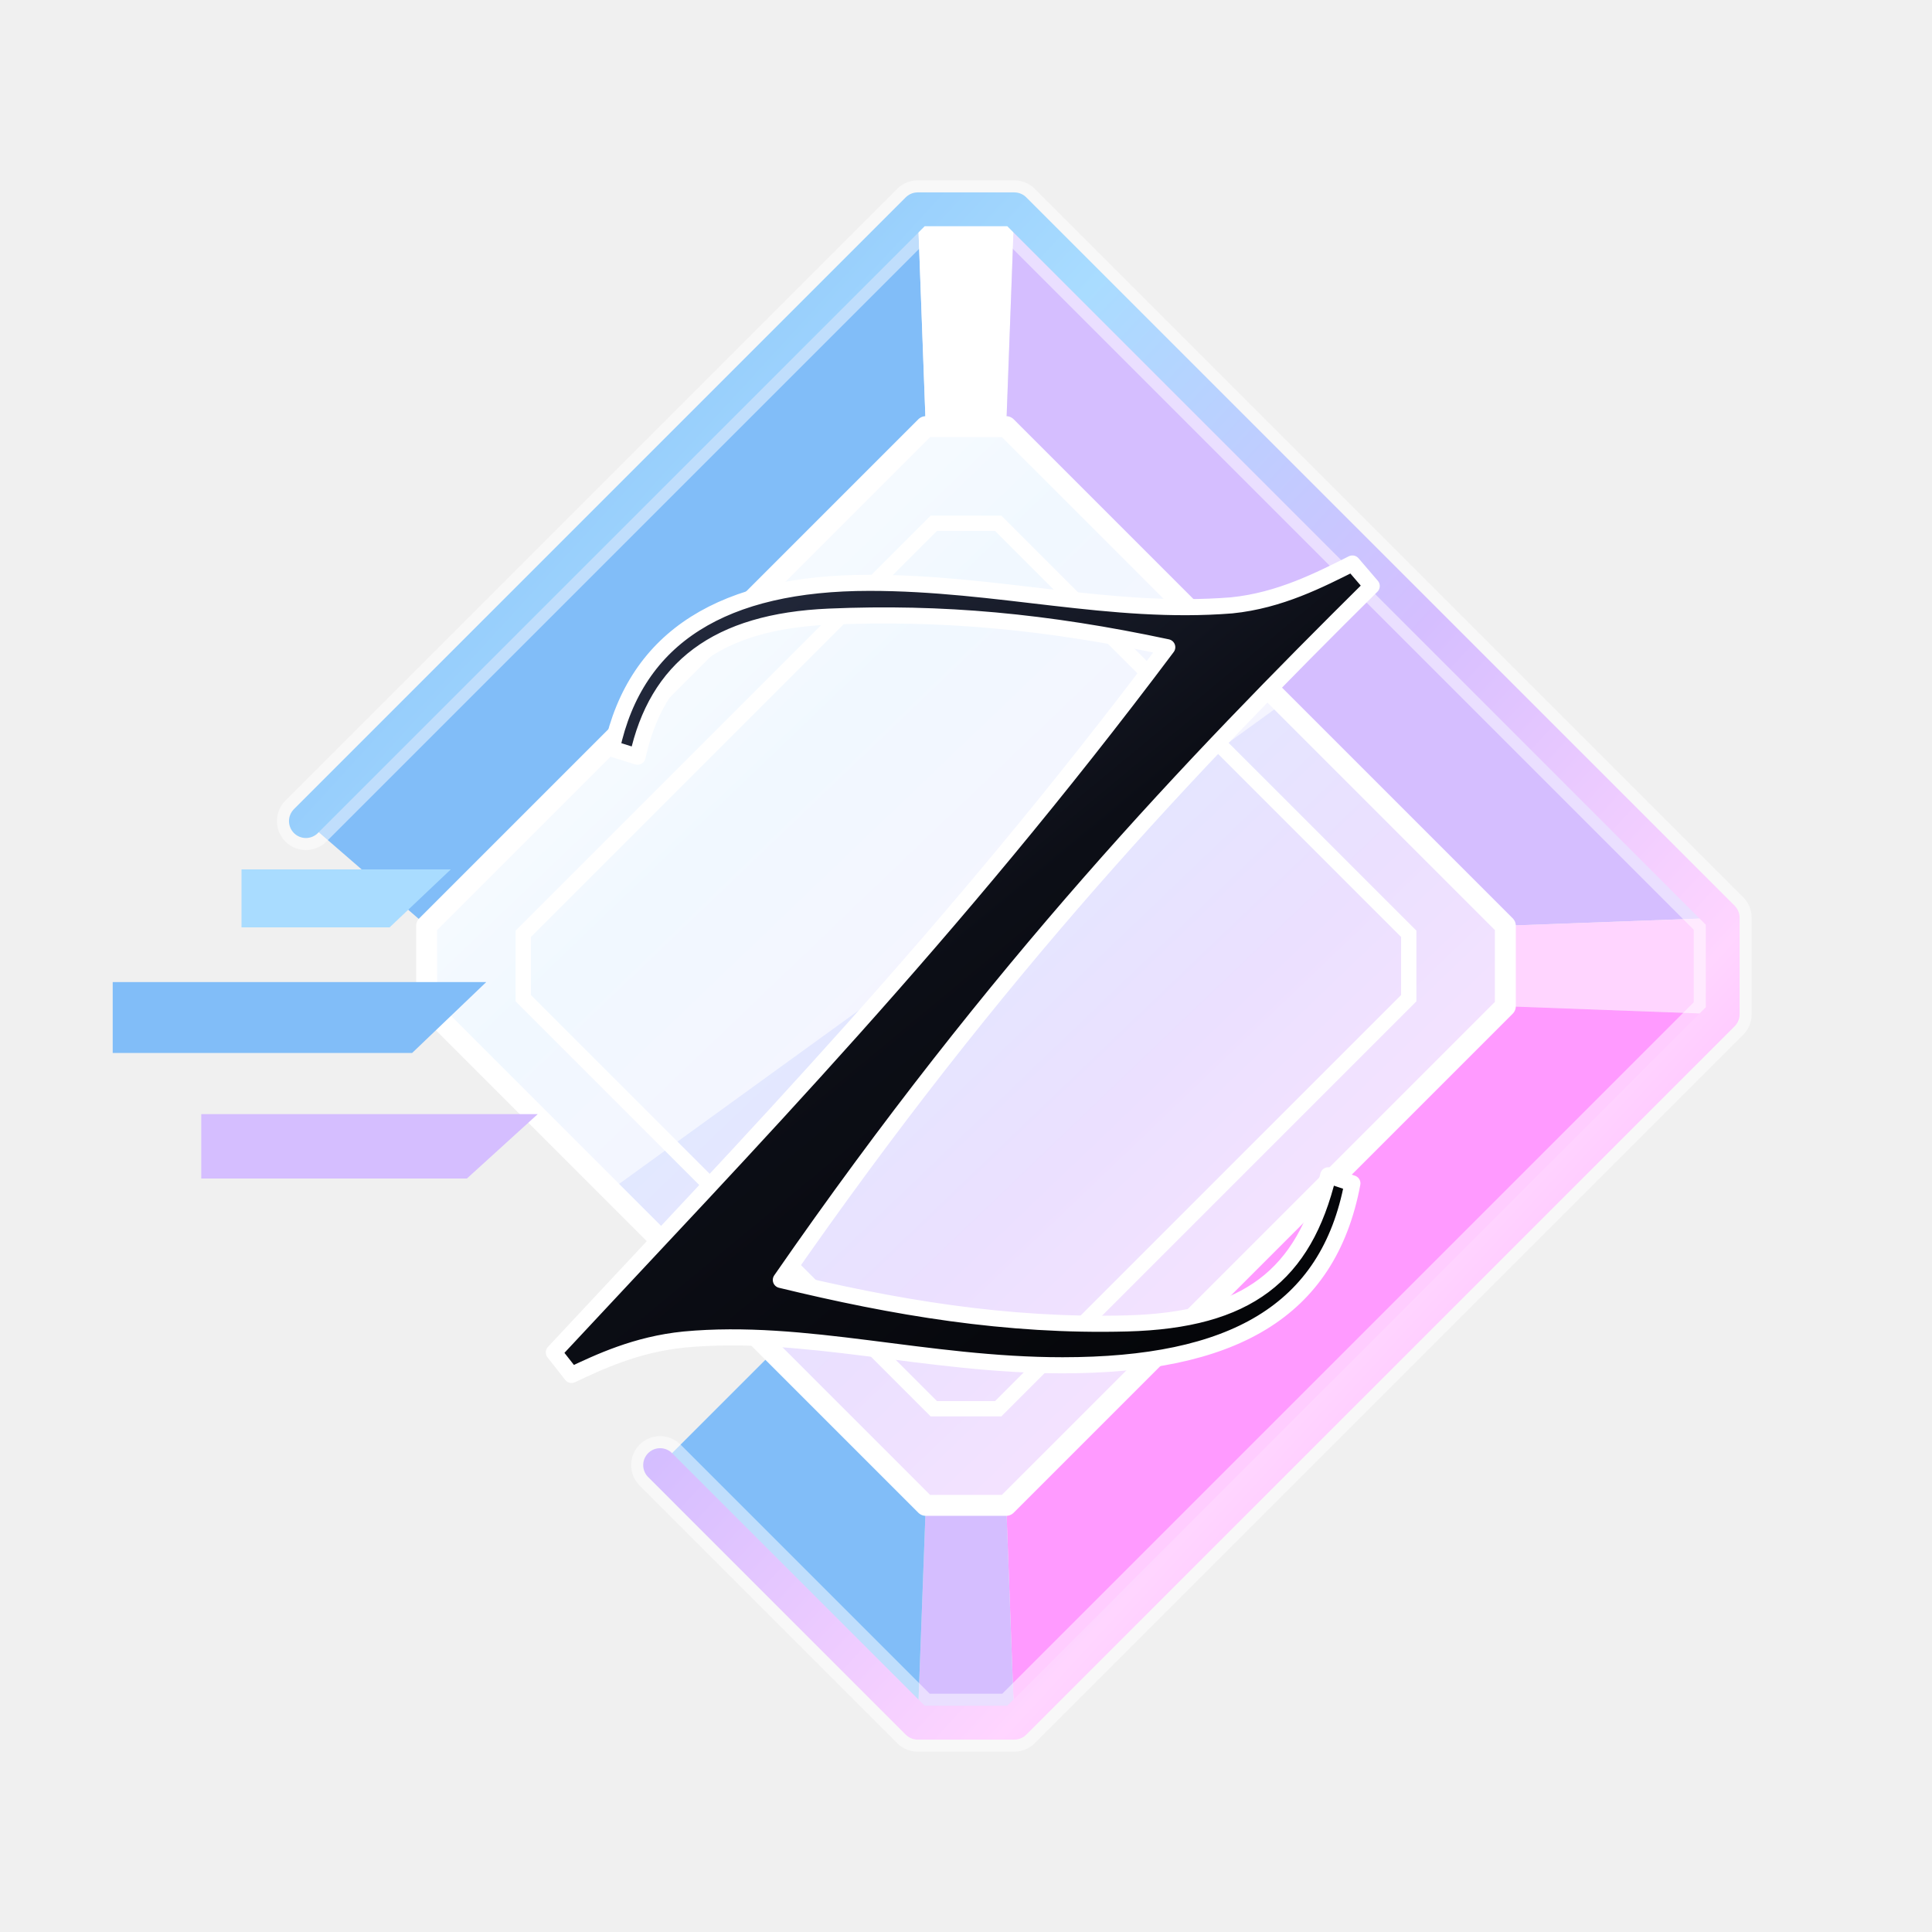
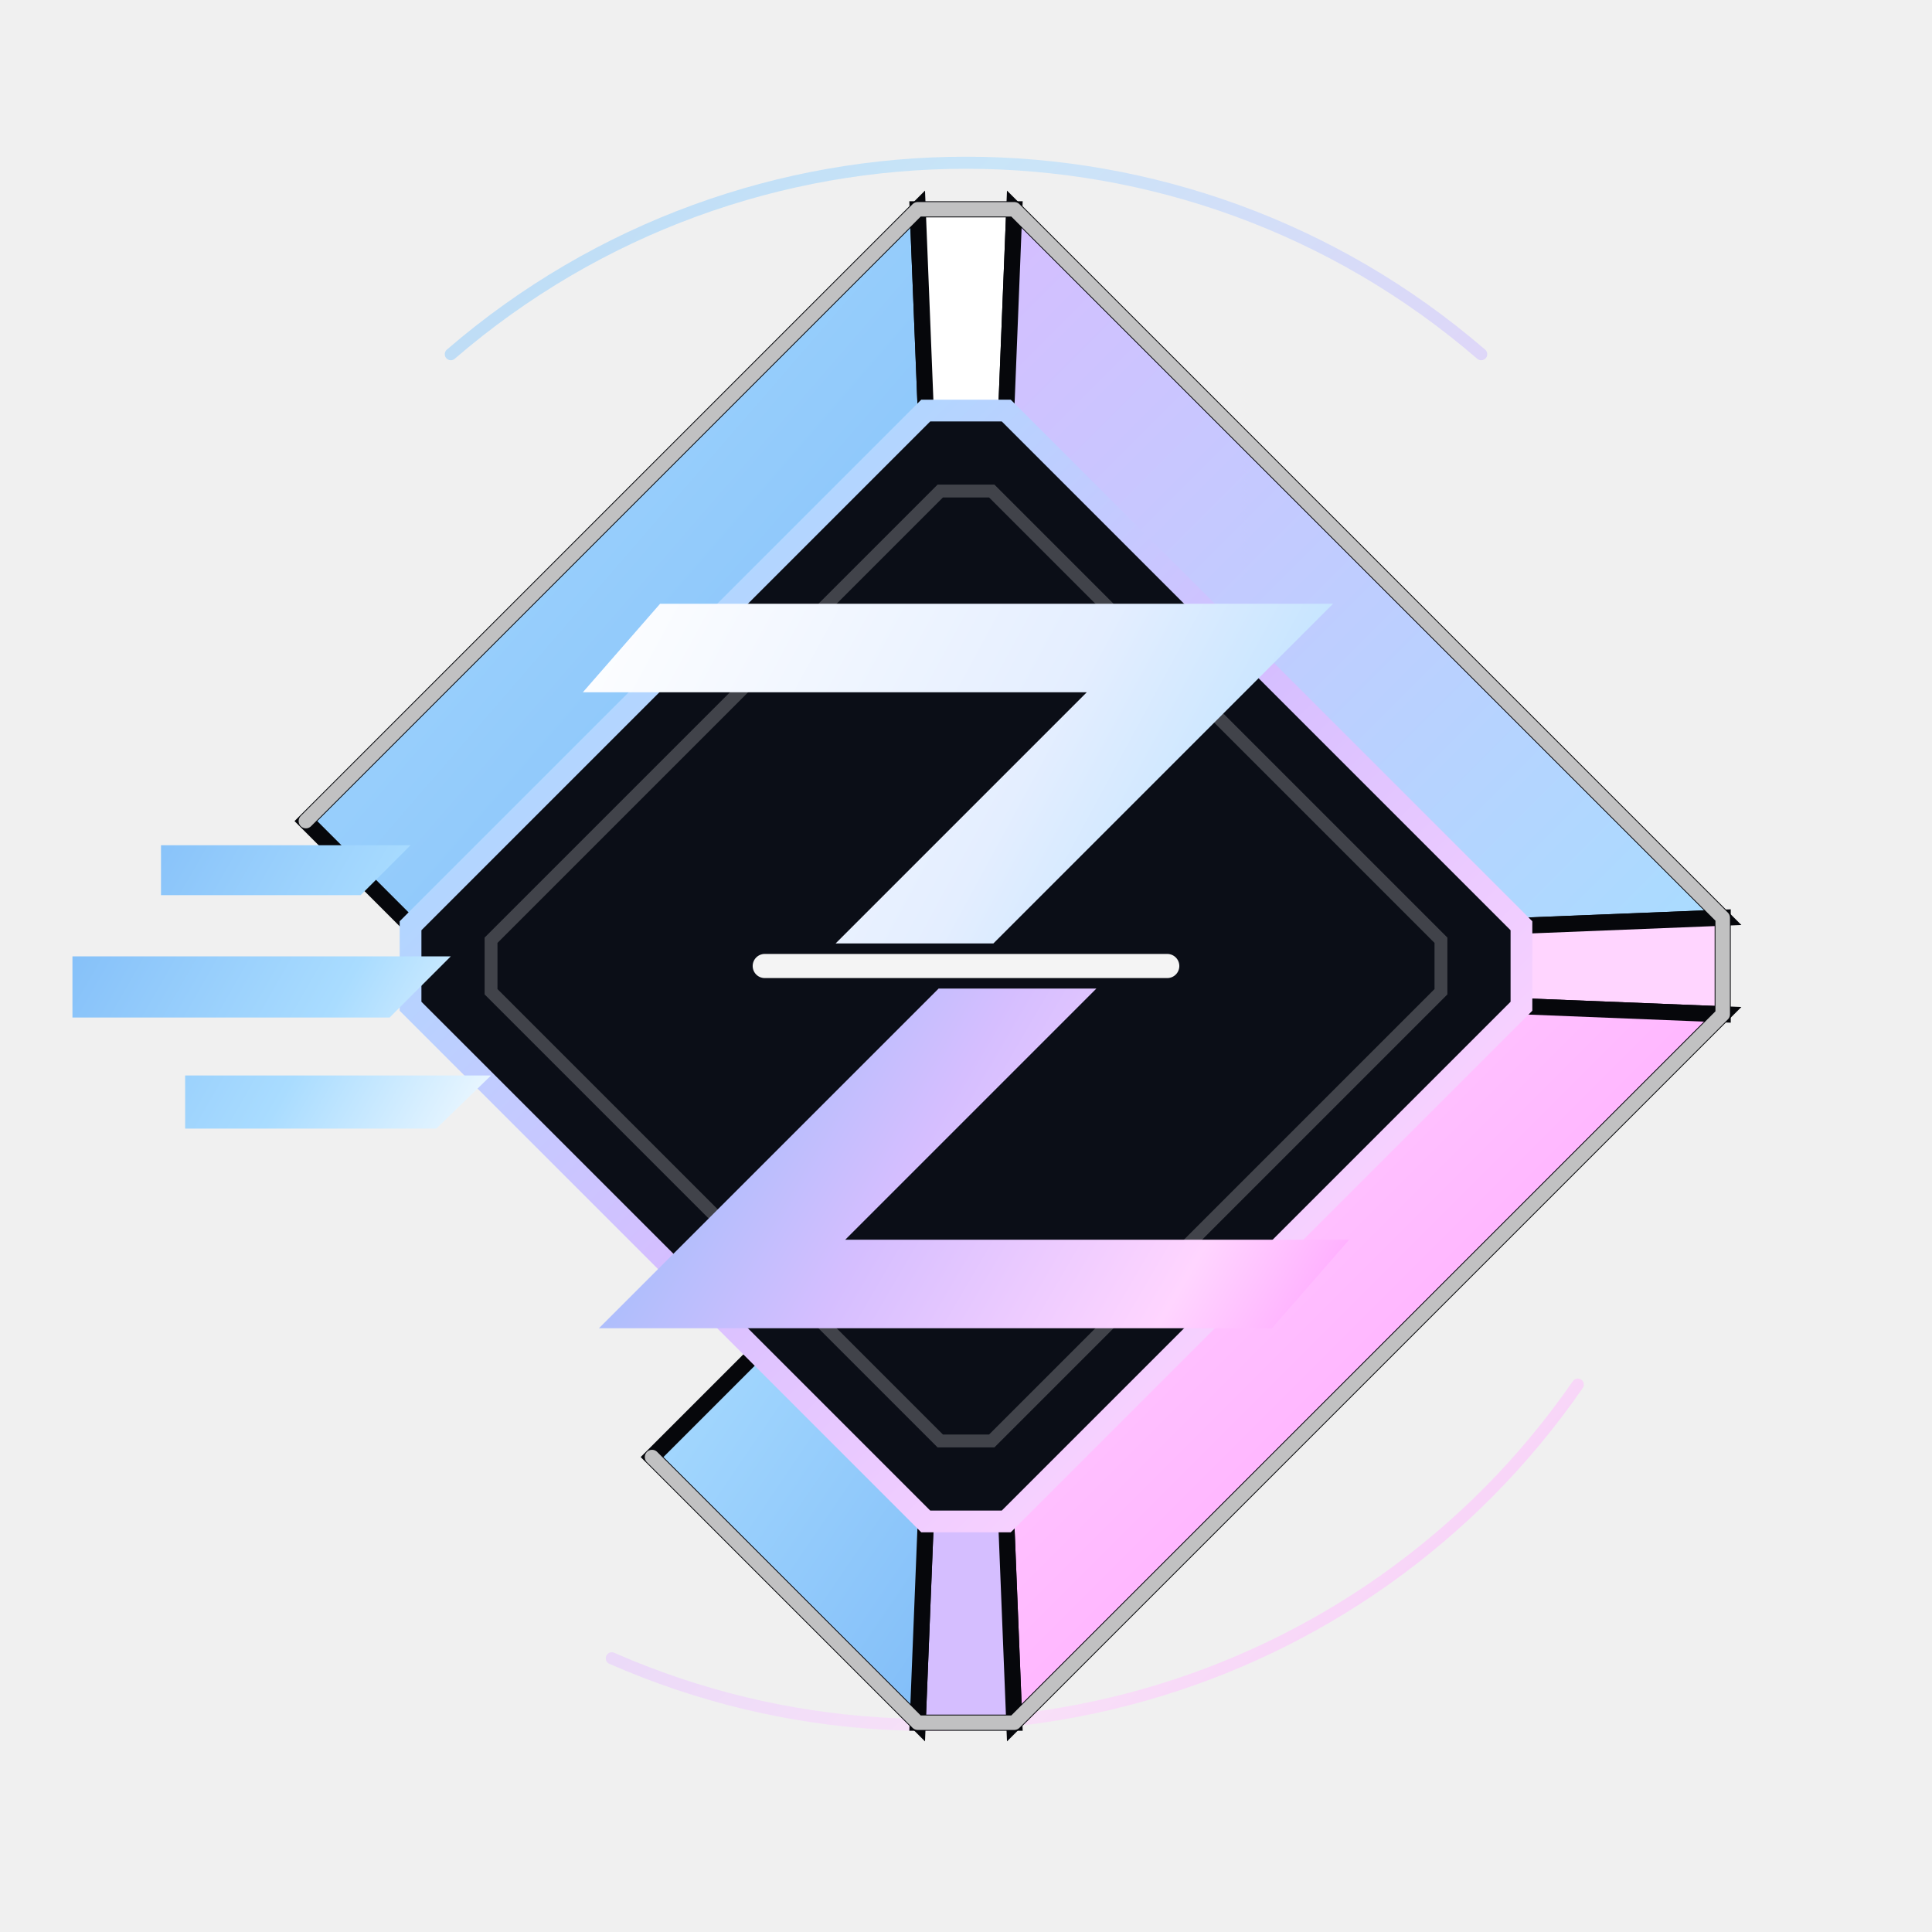
- <svg xmlns="http://www.w3.org/2000/svg" viewBox="0 0 120 120" width="240" height="240" role="img" aria-label="Zaphyrel Dark Mode">
+ <svg xmlns="http://www.w3.org/2000/svg" viewBox="0 0 120 120" width="120" height="120" fill="none">
  <defs>
-     <linearGradient id="z9d-crown" x1="0.06" y1="0.06" x2="0.94" y2="0.94">
-       <stop offset="0" stop-color="#81BDF8" />
-       <stop offset="0.28" stop-color="#A9DCFF" />
-       <stop offset="0.54" stop-color="#D5BEFF" />
-       <stop offset="0.78" stop-color="#FFD5FF" />
-       <stop offset="1" stop-color="#FF9AFF" />
+     <linearGradient id="pAll" x1="12" y1="12" x2="108" y2="108" gradientUnits="userSpaceOnUse">
+       <stop offset="0%" stop-color="#81BDF8" />
+       <stop offset="25%" stop-color="#A9DCFF" />
+       <stop offset="50%" stop-color="#D5BEFF" />
+       <stop offset="75%" stop-color="#FFD5FF" />
+       <stop offset="100%" stop-color="#FF9AFF" />
    </linearGradient>
-     <linearGradient id="z9d-table" x1="0.06" y1="0.04" x2="0.94" y2="0.96">
-       <stop offset="0" stop-color="#FFFFFF" />
-       <stop offset="0.3" stop-color="#DCEEFF" />
-       <stop offset="0.65" stop-color="#EBE0FF" />
-       <stop offset="1" stop-color="#FFE6FF" />
+     <linearGradient id="fBlue" x1="0" y1="0" x2="1" y2="1">
+       <stop offset="0%" stop-color="#A9DCFF" />
+       <stop offset="100%" stop-color="#81BDF8" />
    </linearGradient>
-     <linearGradient id="z9d-obs" x1="0.12" y1="0.04" x2="0.88" y2="0.96">
-       <stop offset="0" stop-color="#252C40" />
-       <stop offset="0.48" stop-color="#0C0E16" />
-       <stop offset="1" stop-color="#040508" />
+     <linearGradient id="fLav" x1="0" y1="0" x2="1" y2="1">
+       <stop offset="0%" stop-color="#D5BEFF" />
+       <stop offset="100%" stop-color="#A9DCFF" />
    </linearGradient>
-     <clipPath id="z9d-clip">
-       <polygon points="57.5,26.5 62.5,26.5 93.5,57.5 93.5,62.5 62.5,93.5 57.5,93.5 26.5,62.5 26.5,57.5" />
-     </clipPath>
+     <linearGradient id="fPink" x1="0" y1="0" x2="1" y2="1">
+       <stop offset="0%" stop-color="#FFD5FF" />
+       <stop offset="100%" stop-color="#FF9AFF" />
+     </linearGradient>
+     <linearGradient id="zWingA" x1="36" y1="36" x2="84" y2="62" gradientUnits="userSpaceOnUse">
+       <stop offset="0%" stop-color="#FFFFFF" />
+       <stop offset="55%" stop-color="#E4EEFF" />
+       <stop offset="100%" stop-color="#A9DCFF" />
+     </linearGradient>
+     <linearGradient id="zWingB" x1="36" y1="58" x2="84" y2="86" gradientUnits="userSpaceOnUse">
+       <stop offset="0%" stop-color="#81BDF8" />
+       <stop offset="45%" stop-color="#D5BEFF" />
+       <stop offset="78%" stop-color="#FFD5FF" />
+       <stop offset="100%" stop-color="#FF9AFF" />
+     </linearGradient>
+     <linearGradient id="windG" x1="4" y1="56" x2="32" y2="72" gradientUnits="userSpaceOnUse">
+       <stop offset="0%" stop-color="#81BDF8" />
+       <stop offset="55%" stop-color="#A9DCFF" />
+       <stop offset="100%" stop-color="#FFFFFF" />
+     </linearGradient>
  </defs>
-   <polygon points="19,51 57,13 57.5,26.5 26.5,57.5" fill="#81BDF8" />
-   <polygon points="57,13 63,13 62.5,26.5 57.5,26.5" fill="#FFFFFF" />
-   <polygon points="63,13 107,57 93.5,57.5 62.5,26.5" fill="#D5BEFF" />
-   <polygon points="107,57 107,63 93.5,62.5 93.5,57.5" fill="#FFD5FF" />
-   <polygon points="107,63 63,107 62.5,93.5 93.5,62.5" fill="#FF9AFF" />
-   <polygon points="63,107 57,107 57.5,93.5 62.5,93.5" fill="#D5BEFF" />
-   <polygon points="57,107 41,91 49.5,82.5 57.5,93.5" fill="#81BDF8" />
-   <polygon points="57.5,26.5 62.5,26.5 93.5,57.5 93.5,62.5 62.5,93.5 57.5,93.5 26.5,62.5 26.5,57.5" fill="url(#z9d-table)" />
-   <g clip-path="url(#z9d-clip)">
-     <polygon points="24,56 60,20 82,42 24,84" fill="#FFFFFF" opacity=".6" />
-     <polygon points="58,32.5 62,32.5 87.5,58 87.5,62 62,87.5 58,87.5 32.5,62 32.5,58" fill="none" stroke="#FFFFFF" stroke-width="0.95" />
-   </g>
-   <polygon points="57.5,26.5 62.5,26.5 93.5,57.5 93.5,62.5 62.5,93.5 57.5,93.5 26.5,62.5 26.5,57.5" fill="none" stroke="#FFFFFF" stroke-width="1.3" stroke-linejoin="round" />
-   <path d="M 19 51 L 57 13 L 63 13 L 107 57 L 107 63 L 63 107 L 57 107 L 41 91" fill="none" stroke="#FFFFFF" stroke-width="3.6" stroke-linecap="round" stroke-linejoin="round" opacity=".5" />
-   <path d="M 19 51 L 57 13 L 63 13 L 107 57 L 107 63 L 63 107 L 57 107 L 41 91" fill="none" stroke="url(#z9d-crown)" stroke-width="2.1" stroke-linecap="round" stroke-linejoin="round" />
-   <path d="M 15 54 H 28 L 24.2 57.6 H 15 Z" fill="#A9DCFF" />
-   <path d="M 7 61 H 30.2 L 25.6 65.4 H 7 Z" fill="#81BDF8" />
-   <path d="M 12.5 69.2 H 33.4 L 29 73.2 H 12.5 Z" fill="#D5BEFF" />
-   <path d="M 38 46.5 C 39.5 39.5, 45 36.2, 54 36.2 C 62 36.2, 69 38.2, 76.5 37.6 C 79.5 37.3, 82 36, 84 35 L 85.2 36.4 C 74 47.5, 62 60, 48.5 79.5 C 55.5 81.2, 62.5 82.4, 70 82.2 C 77.5 82, 81 79.2, 82.5 73 L 84 73.5 C 82.5 81.5, 76.5 84.8, 66 84.8 C 57.5 84.8, 50 82.5, 42.5 83.2 C 39.5 83.5, 37.2 84.6, 35.5 85.4 L 34.4 84 C 46.5 71, 59 58.2, 72.5 40.2 C 65 38.6, 58.5 38, 51.5 38.3 C 44.5 38.6, 40.8 41.5, 39.6 47 Z" fill="url(#z9d-obs)" stroke="#FFFFFF" stroke-width="1" stroke-linejoin="round" />
-   <path d="M 48 60 H 72" fill="none" stroke="url(#z9d-crown)" stroke-width="1.8" stroke-linecap="round" />
+   <path d="M 28 22 A 49 49 0 0 1 92 22 M 98 86 A 49 49 0 0 1 38 103" stroke="url(#pAll)" stroke-width=".75" stroke-linecap="round" opacity=".55" />
+   <polygon points="19,51 57,13 57.5,25.5 25.5,57.5" fill="url(#fBlue)" stroke="#06070B" stroke-width="1" />
+   <polygon points="57,13 63,13 62.5,25.5 57.5,25.5" fill="#FFFFFF" stroke="#06070B" stroke-width="1" />
+   <polygon points="63,13 107,57 94.5,57.5 62.5,25.5" fill="url(#fLav)" stroke="#06070B" stroke-width="1" />
+   <polygon points="107,57 107,63 94.5,62.5 94.5,57.5" fill="#FFD5FF" stroke="#06070B" stroke-width="1" />
+   <polygon points="107,63 63,107 62.5,94.5 94.5,62.5" fill="url(#fPink)" stroke="#06070B" stroke-width="1" />
+   <polygon points="63,107 57,107 57.5,94.5 62.5,94.5" fill="#D5BEFF" stroke="#06070B" stroke-width="1" />
+   <polygon points="57,107 40.5,90.5 49,82 57.5,94.5" fill="url(#fBlue)" stroke="#06070B" stroke-width="1" />
+   <path d="M 19 51 L 57 13 L 63 13 L 107 57 L 107 63 L 63 107 L 57 107 L 40.5 90.5" stroke="#FFFFFF" stroke-width=".9" stroke-opacity=".75" stroke-linecap="round" stroke-linejoin="round" />
+   <polygon points="57.5,25.5 62.5,25.5 94.5,57.5 94.5,62.5 62.5,94.5 57.5,94.5 25.5,62.5 25.5,57.5" fill="#0B0E17" stroke="url(#pAll)" stroke-width="1.35" />
+   <polygon points="58.4,30.5 61.6,30.5 89.5,58.4 89.5,61.6 61.6,89.5 58.4,89.5 30.5,61.6 30.5,58.4" fill="none" stroke="rgba(255,255,255,.22)" stroke-width=".8" />
+   <path d="M 10 52.5 H 25.5 L 22.4 55.6 H 10 Z M 4.5 59.4 H 28 L 24.2 63.2 H 4.5 Z M 11.5 66.8 H 30.5 L 27.1 70.1 H 11.5 Z" fill="url(#windG)" />
+   <path d="M 41 37.5 H 82.8 L 61.7 58.6 H 51.9 L 67.5 43 H 36.2 Z" fill="url(#zWingA)" />
+   <path d="M 79 82.5 H 37.2 L 58.3 61.4 H 68.1 L 52.5 77 H 83.8 Z" fill="url(#zWingB)" />
+   <line x1="47.5" y1="60" x2="72.5" y2="60" stroke="#FFFFFF" stroke-width="1.5" stroke-opacity=".95" stroke-linecap="round" />
</svg>
